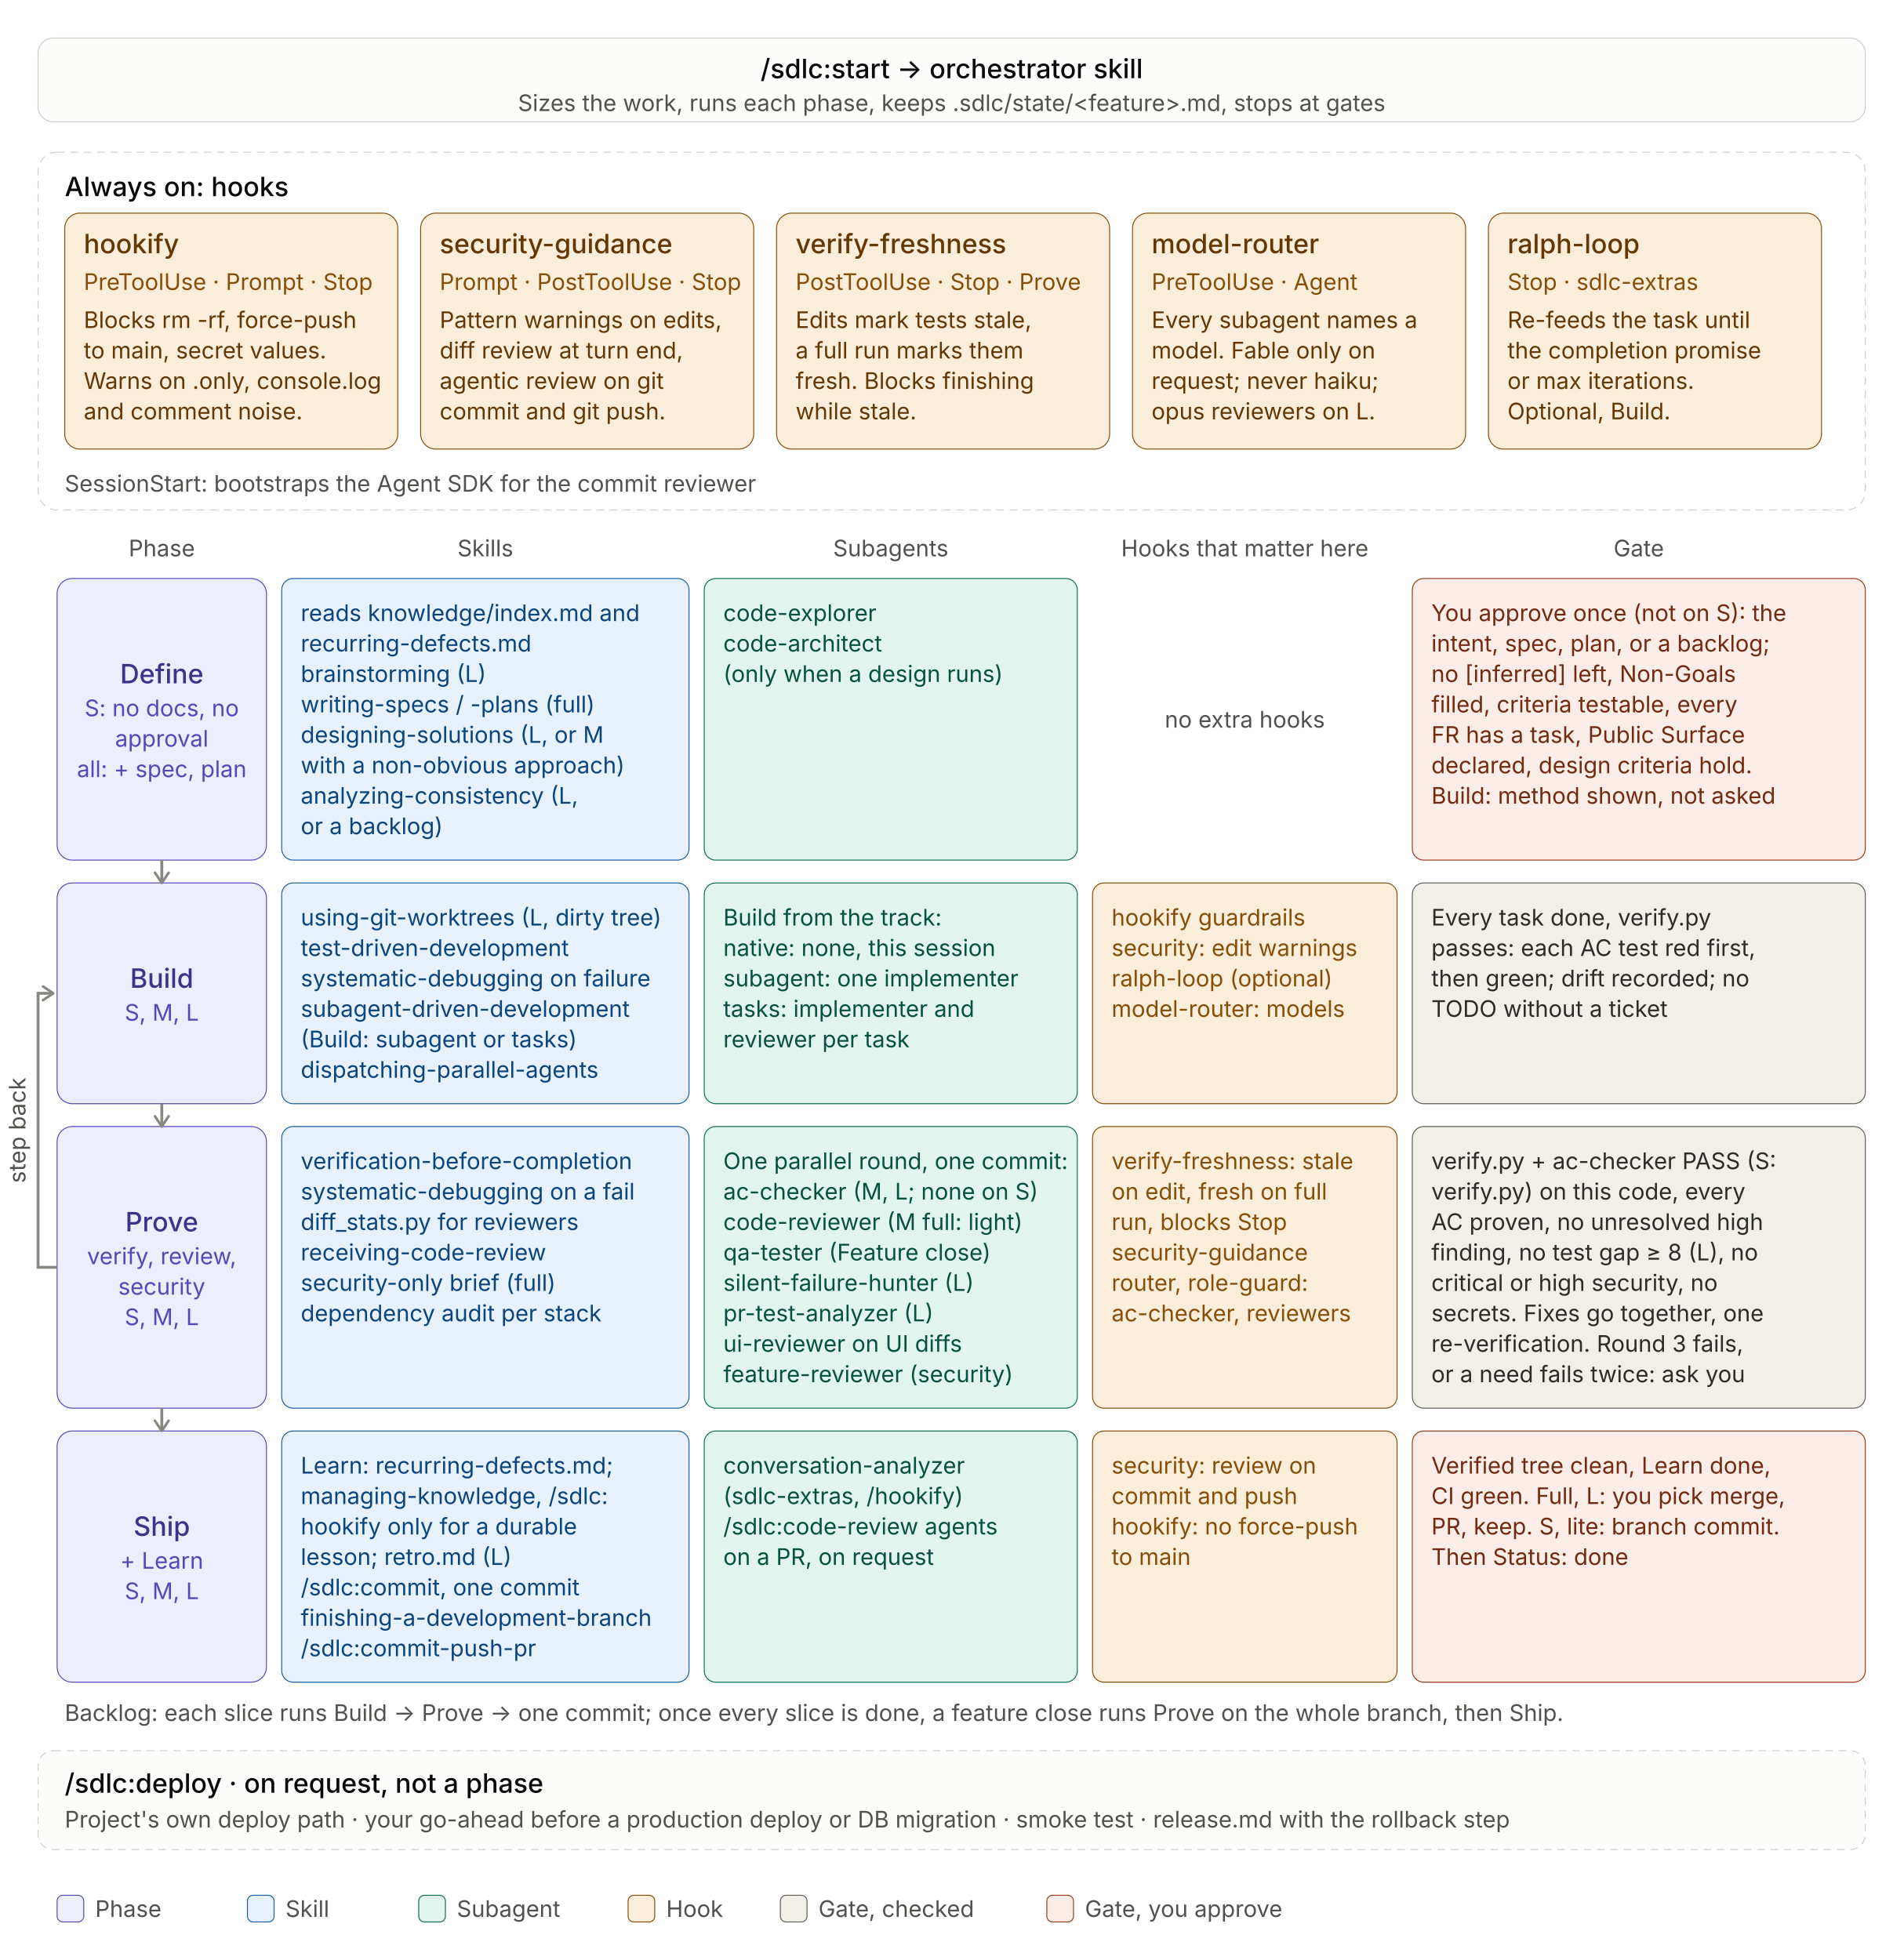
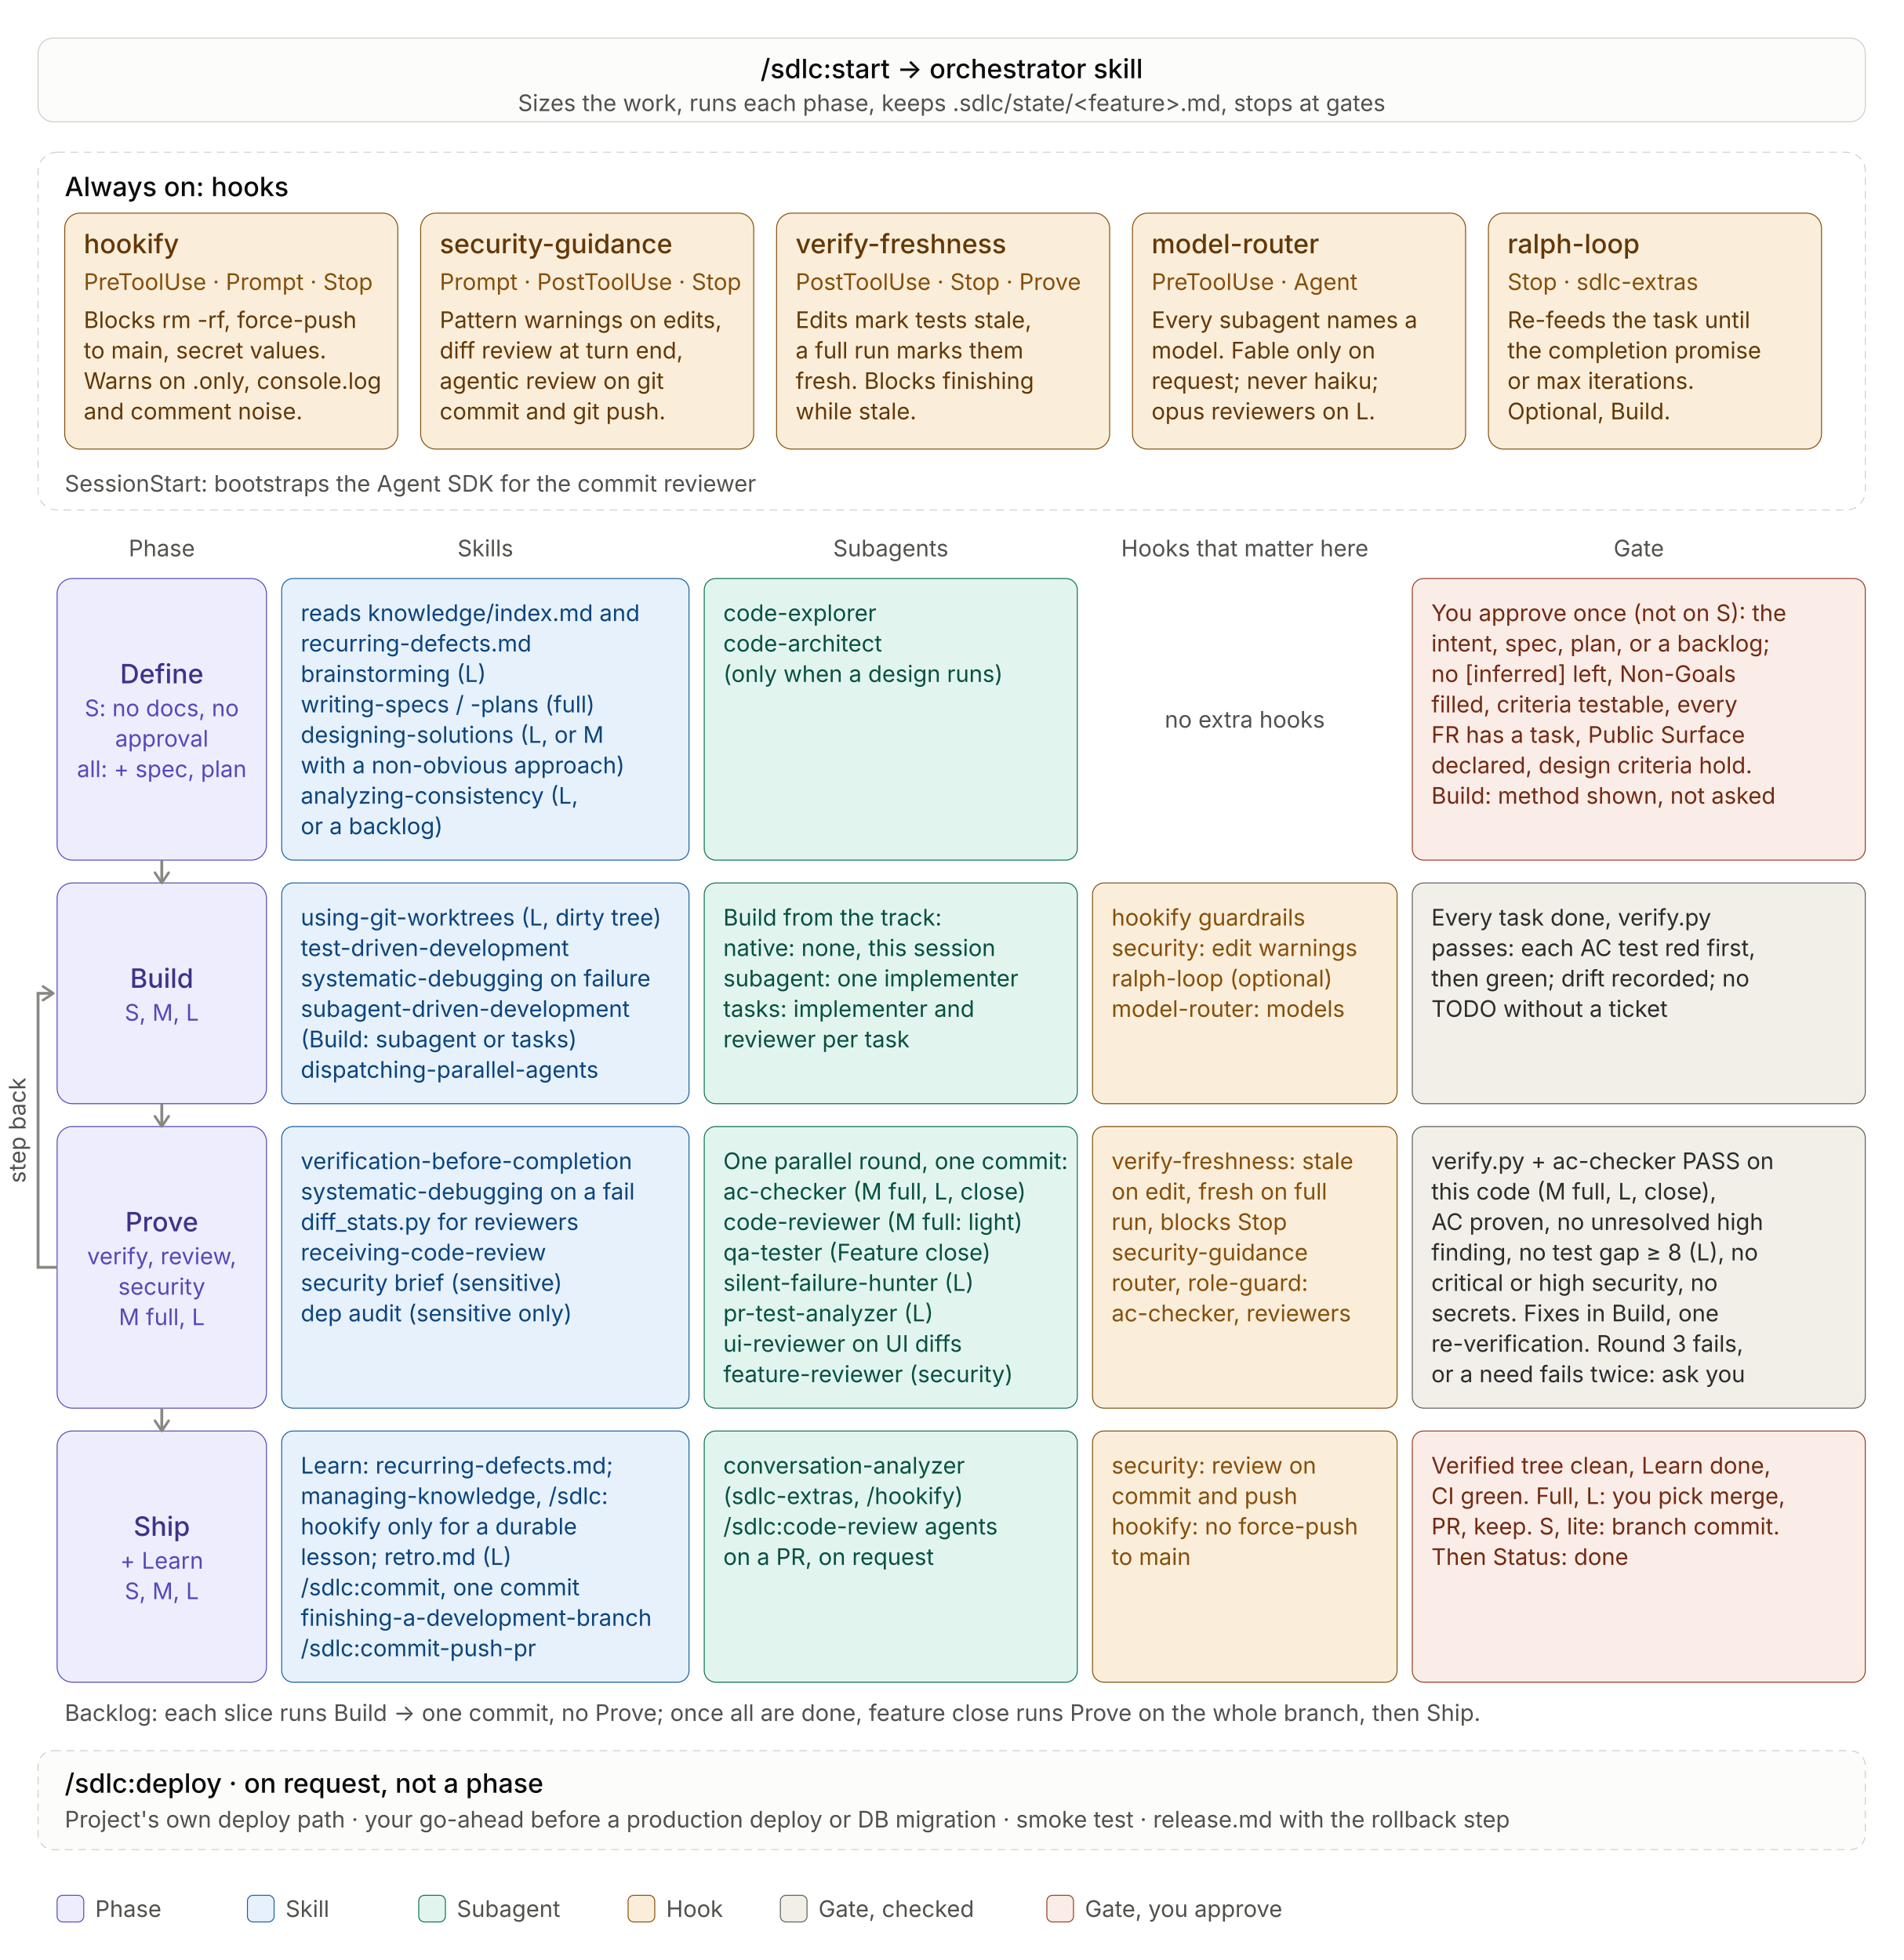
<svg xmlns="http://www.w3.org/2000/svg" width="100%" viewBox="0 0 1000 1030" role="img">
  <style>
text{font-family:anthropic-sans,-apple-system,"system-ui","Segoe UI",sans-serif;dominant-baseline:central;text-anchor:middle}
.a{fill:none;stroke:#898781;stroke-width:1.5}
.t{font-size:14px;font-weight:500;text-anchor:start}.s{font-size:12px;text-anchor:start}.c{text-anchor:middle!important}
.l{font-size:12px;fill:#52514e}.l[text-anchor=start]{text-anchor:start}
rect{stroke-width:.5}
.neutral rect{fill:#fcfcfb;stroke:rgba(11,11,11,.2)}.neutral .t{fill:#0b0b0b}.neutral .s{fill:#52514e}
.panel{fill:none;stroke:rgba(11,11,11,.2);stroke-dasharray:4 3}.panel+text{fill:#0b0b0b}
.stage rect{fill:#eeedfe;stroke:#534ab7}.stage .t{fill:#3c3489}.stage .s{fill:#534ab7}
.skill rect{fill:#e6f1fb;stroke:#185fa5}.skill .s{fill:#0c447c}
.agent rect{fill:#e1f5ee;stroke:#0f6e56}.agent .s{fill:#085041}
.hook rect{fill:#faeeda;stroke:#854f0b}.hook .t{fill:#633806}.hook .s{fill:#854f0b}
.gate rect{fill:#f1efe8;stroke:#5f5e5a}.gate .s{fill:#2c2c2a}
.approval rect{fill:#faece7;stroke:#993c1d}.approval .s{fill:#712b13}
@media (prefers-color-scheme:dark){
.a{stroke:#a09e96}.l{fill:#aaa8a2}
.neutral rect{fill:#262624;stroke:rgba(255,255,255,.2)}.neutral .t{fill:#f0efea}.neutral .s{fill:#aaa8a2}
.panel{stroke:rgba(255,255,255,.25)}.panel+text{fill:#f0efea}
.stage rect{fill:#26244a;stroke:#a098f0}.stage .t{fill:#cecbfa}.stage .s{fill:#a098f0}
.skill rect{fill:#102a44;stroke:#6aa8e6}.skill .s{fill:#b5d4f4}
.agent rect{fill:#0c3228;stroke:#5ac8a5}.agent .s{fill:#aae6d4}
.hook rect{fill:#3d2a10;stroke:#e0a04c}.hook .t{fill:#f5d9a8}.hook .s{fill:#e0a04c}
.gate rect{fill:#2e2d2a;stroke:#a09e96}.gate .s{fill:#d3d1c7}
.approval rect{fill:#401e14;stroke:#e68c6e}.approval .s{fill:#f5c8b9}
}
.hook .dim{fill:#633806}@media (prefers-color-scheme:dark){.hook .dim{fill:#f5d9a8}}</style>
  <defs>
    <marker id="arrow" viewBox="0 0 10 10" refX="8" refY="5" markerWidth="6" markerHeight="6" orient="auto-start-reverse">
      <path d="M2 1L8 5L2 9" fill="none" stroke="context-stroke" stroke-width="1.5" stroke-linecap="round" stroke-linejoin="round" />
    </marker>
  </defs>
  <g class="neutral">
    <rect x="20" y="20" width="960" height="44" rx="8" />
    <text class="t c" x="500" y="36">/sdlc:start → orchestrator skill</text>
    <text class="s c" x="500" y="54">Sizes the work, runs each phase, keeps .sdlc/state/&lt;feature&gt;.md, stops at gates</text>
  </g>
  <rect class="panel" x="20" y="80" width="960" height="188" rx="10" />
  <text class="t" x="34" y="98">Always on: hooks</text>
  <g class="hook">
    <rect x="34" y="112" width="175" height="124" rx="8" />
    <text class="t" x="44" y="128">hookify</text>
    <text class="s" x="44" y="148">PreToolUse · Prompt · Stop</text>
    <text class="s dim" x="44" y="168">Blocks rm -rf, force-push</text>
    <text class="s dim" x="44" y="184">to main, secret values.</text>
    <text class="s dim" x="44" y="200">Warns on .only, console.log</text>
    <text class="s dim" x="44" y="216">and comment noise.</text>
  </g>
  <g class="hook">
    <rect x="221" y="112" width="175" height="124" rx="8" />
    <text class="t" x="231" y="128">security-guidance</text>
    <text class="s" x="231" y="148">Prompt · PostToolUse · Stop</text>
    <text class="s dim" x="231" y="168">Pattern warnings on edits,</text>
    <text class="s dim" x="231" y="184">diff review at turn end,</text>
    <text class="s dim" x="231" y="200">agentic review on git</text>
    <text class="s dim" x="231" y="216">commit and git push.</text>
  </g>
  <g class="hook">
    <rect x="408" y="112" width="175" height="124" rx="8" />
    <text class="t" x="418" y="128">verify-freshness</text>
    <text class="s" x="418" y="148">PostToolUse · Stop · Prove</text>
    <text class="s dim" x="418" y="168">Edits mark tests stale,</text>
    <text class="s dim" x="418" y="184">a full run marks them</text>
    <text class="s dim" x="418" y="200">fresh. Blocks finishing</text>
    <text class="s dim" x="418" y="216">while stale.</text>
  </g>
  <g class="hook">
    <rect x="595" y="112" width="175" height="124" rx="8" />
    <text class="t" x="605" y="128">model-router</text>
    <text class="s" x="605" y="148">PreToolUse · Agent</text>
    <text class="s dim" x="605" y="168">Every subagent names a</text>
    <text class="s dim" x="605" y="184">model. Fable only on</text>
    <text class="s dim" x="605" y="200">request; never haiku;</text>
    <text class="s dim" x="605" y="216">opus reviewers on L.</text>
  </g>
  <g class="hook">
    <rect x="782" y="112" width="175" height="124" rx="8" />
    <text class="t" x="792" y="128">ralph-loop</text>
    <text class="s" x="792" y="148">Stop · sdlc-extras</text>
    <text class="s dim" x="792" y="168">Re-feeds the task until</text>
    <text class="s dim" x="792" y="184">the completion promise</text>
    <text class="s dim" x="792" y="200">or max iterations.</text>
    <text class="s dim" x="792" y="216">Optional, Build.</text>
  </g>
  <text class="l" x="34" y="254" text-anchor="start">SessionStart: bootstraps the Agent SDK for the commit reviewer</text>
  <text class="l" x="85.0" y="288">Phase</text>
  <text class="l" x="255.0" y="288">Skills</text>
  <text class="l" x="468.0" y="288">Subagents</text>
  <text class="l" x="654.0" y="288">Hooks that matter here</text>
  <text class="l" x="861.0" y="288">Gate</text>
  <g class="stage">
    <rect x="30" y="304" width="110" height="148" rx="8" />
    <text class="t c" x="85.0" y="354">Define</text>
    <text class="s c" x="85.0" y="372">S: no docs, no</text>
    <text class="s c" x="85.0" y="388">approval</text>
    <text class="s c" x="85.0" y="404">all: + spec, plan</text>
  </g>
  <g class="skill">
    <rect x="148" y="304" width="214" height="148" rx="6" />
    <text class="s" x="158" y="322">reads knowledge/index.md and</text>
    <text class="s" x="158" y="338">recurring-defects.md</text>
    <text class="s" x="158" y="354">brainstorming (L)</text>
    <text class="s" x="158" y="370">writing-specs / -plans (full)</text>
    <text class="s" x="158" y="386">designing-solutions (L, or M</text>
    <text class="s" x="158" y="402">with a non-obvious approach)</text>
    <text class="s" x="158" y="418">analyzing-consistency (L,</text>
    <text class="s" x="158" y="434">or a backlog)</text>
  </g>
  <g class="agent">
    <rect x="370" y="304" width="196" height="148" rx="6" />
    <text class="s" x="380" y="322">code-explorer</text>
    <text class="s" x="380" y="338">code-architect</text>
    <text class="s" x="380" y="354">(only when a design runs)</text>
  </g>
  <text class="l" x="654.0" y="378">no extra hooks</text>
  <g class="approval">
    <rect x="742" y="304" width="238" height="148" rx="6" />
    <text class="s" x="752" y="322">You approve once (not on S): the</text>
    <text class="s" x="752" y="338">intent, spec, plan, or a backlog;</text>
    <text class="s" x="752" y="354">no [inferred] left, Non-Goals</text>
    <text class="s" x="752" y="370">filled, criteria testable, every</text>
    <text class="s" x="752" y="386">FR has a task, Public Surface</text>
    <text class="s" x="752" y="402">declared, design criteria hold.</text>
    <text class="s" x="752" y="418">Build: method shown, not asked</text>
  </g>
  <g class="stage">
    <rect x="30" y="464" width="110" height="116" rx="8" />
    <text class="t c" x="85.0" y="514">Build</text>
    <text class="s c" x="85.0" y="532">S, M, L</text>
  </g>
  <line class="a" marker-end="url(#arrow)" x1="85.0" y1="452" x2="85.0" y2="464" />
  <g class="skill">
    <rect x="148" y="464" width="214" height="116" rx="6" />
    <text class="s" x="158" y="482">using-git-worktrees (L, dirty tree)</text>
    <text class="s" x="158" y="498">test-driven-development</text>
    <text class="s" x="158" y="514">systematic-debugging on failure</text>
    <text class="s" x="158" y="530">subagent-driven-development</text>
    <text class="s" x="158" y="546">(Build: subagent or tasks)</text>
    <text class="s" x="158" y="562">dispatching-parallel-agents</text>
  </g>
  <g class="agent">
    <rect x="370" y="464" width="196" height="116" rx="6" />
    <text class="s" x="380" y="482">Build from the track:</text>
    <text class="s" x="380" y="498">native: none, this session</text>
    <text class="s" x="380" y="514">subagent: one implementer</text>
    <text class="s" x="380" y="530">tasks: implementer and</text>
    <text class="s" x="380" y="546">reviewer per task</text>
  </g>
  <g class="hook">
    <rect x="574" y="464" width="160" height="116" rx="6" />
    <text class="s" x="584" y="482">hookify guardrails</text>
    <text class="s" x="584" y="498">security: edit warnings</text>
    <text class="s" x="584" y="514">ralph-loop (optional)</text>
    <text class="s" x="584" y="530">model-router: models</text>
  </g>
  <g class="gate">
    <rect x="742" y="464" width="238" height="116" rx="6" />
    <text class="s" x="752" y="482">Every task done, verify.py</text>
    <text class="s" x="752" y="498">passes: each AC test red first,</text>
    <text class="s" x="752" y="514">then green; drift recorded; no</text>
    <text class="s" x="752" y="530">TODO without a ticket</text>
  </g>
  <g class="stage">
    <rect x="30" y="592" width="110" height="148" rx="8" />
    <text class="t c" x="85.0" y="642">Prove</text>
    <text class="s c" x="85.0" y="660">verify, review,</text>
    <text class="s c" x="85.0" y="676">security</text>
-     <text class="s c" x="85.0" y="692">S, M, L</text>
+     <text class="s c" x="85.0" y="692">M full, L</text>
  </g>
  <line class="a" marker-end="url(#arrow)" x1="85.0" y1="580" x2="85.0" y2="592" />
  <g class="skill">
    <rect x="148" y="592" width="214" height="148" rx="6" />
    <text class="s" x="158" y="610">verification-before-completion</text>
    <text class="s" x="158" y="626">systematic-debugging on a fail</text>
    <text class="s" x="158" y="642">diff_stats.py for reviewers</text>
    <text class="s" x="158" y="658">receiving-code-review</text>
-     <text class="s" x="158" y="674">security-only brief (full)</text>
-     <text class="s" x="158" y="690">dependency audit per stack</text>
+     <text class="s" x="158" y="674">security brief (sensitive)</text>
+     <text class="s" x="158" y="690">dep audit (sensitive only)</text>
  </g>
  <g class="agent">
    <rect x="370" y="592" width="196" height="148" rx="6" />
    <text class="s" x="380" y="610">One parallel round, one commit:</text>
-     <text class="s" x="380" y="626">ac-checker (M, L; none on S)</text>
+     <text class="s" x="380" y="626">ac-checker (M full, L, close)</text>
    <text class="s" x="380" y="642">code-reviewer (M full: light)</text>
    <text class="s" x="380" y="658">qa-tester (Feature close)</text>
    <text class="s" x="380" y="674">silent-failure-hunter (L)</text>
    <text class="s" x="380" y="690">pr-test-analyzer (L)</text>
    <text class="s" x="380" y="706">ui-reviewer on UI diffs</text>
    <text class="s" x="380" y="722">feature-reviewer (security)</text>
  </g>
  <g class="hook">
    <rect x="574" y="592" width="160" height="148" rx="6" />
    <text class="s" x="584" y="610">verify-freshness: stale</text>
    <text class="s" x="584" y="626">on edit, fresh on full</text>
    <text class="s" x="584" y="642">run, blocks Stop</text>
    <text class="s" x="584" y="658">security-guidance</text>
    <text class="s" x="584" y="674">router, role-guard:</text>
    <text class="s" x="584" y="690">ac-checker, reviewers</text>
  </g>
  <g class="gate">
    <rect x="742" y="592" width="238" height="148" rx="6" />
-     <text class="s" x="752" y="610">verify.py + ac-checker PASS (S:</text>
-     <text class="s" x="752" y="626">verify.py) on this code, every</text>
+     <text class="s" x="752" y="610">verify.py + ac-checker PASS on</text>
+     <text class="s" x="752" y="626">this code (M full, L, close),</text>
    <text class="s" x="752" y="642">AC proven, no unresolved high</text>
    <text class="s" x="752" y="658">finding, no test gap ≥ 8 (L), no</text>
    <text class="s" x="752" y="674">critical or high security, no</text>
-     <text class="s" x="752" y="690">secrets. Fixes go together, one</text>
+     <text class="s" x="752" y="690">secrets. Fixes in Build, one</text>
    <text class="s" x="752" y="706">re-verification. Round 3 fails,</text>
    <text class="s" x="752" y="722">or a need fails twice: ask you</text>
  </g>
  <g class="stage">
    <rect x="30" y="752" width="110" height="132" rx="8" />
    <text class="t c" x="85.0" y="802">Ship</text>
    <text class="s c" x="85.0" y="820">+ Learn</text>
    <text class="s c" x="85.0" y="836">S, M, L</text>
  </g>
  <line class="a" marker-end="url(#arrow)" x1="85.0" y1="740" x2="85.0" y2="752" />
  <g class="skill">
    <rect x="148" y="752" width="214" height="132" rx="6" />
    <text class="s" x="158" y="770">Learn: recurring-defects.md;</text>
    <text class="s" x="158" y="786">managing-knowledge, /sdlc:</text>
    <text class="s" x="158" y="802">hookify only for a durable</text>
    <text class="s" x="158" y="818">lesson; retro.md (L)</text>
    <text class="s" x="158" y="834">/sdlc:commit, one commit</text>
    <text class="s" x="158" y="850">finishing-a-development-branch</text>
    <text class="s" x="158" y="866">/sdlc:commit-push-pr</text>
  </g>
  <g class="agent">
    <rect x="370" y="752" width="196" height="132" rx="6" />
    <text class="s" x="380" y="770">conversation-analyzer</text>
    <text class="s" x="380" y="786">(sdlc-extras, /hookify)</text>
    <text class="s" x="380" y="802">/sdlc:code-review agents</text>
    <text class="s" x="380" y="818">on a PR, on request</text>
  </g>
  <g class="hook">
    <rect x="574" y="752" width="160" height="132" rx="6" />
    <text class="s" x="584" y="770">security: review on</text>
    <text class="s" x="584" y="786">commit and push</text>
    <text class="s" x="584" y="802">hookify: no force-push</text>
    <text class="s" x="584" y="818">to main</text>
  </g>
  <g class="approval">
    <rect x="742" y="752" width="238" height="132" rx="6" />
    <text class="s" x="752" y="770">Verified tree clean, Learn done,</text>
    <text class="s" x="752" y="786">CI green. Full, L: you pick merge,</text>
    <text class="s" x="752" y="802">PR, keep. S, lite: branch commit.</text>
    <text class="s" x="752" y="818">Then Status: done</text>
  </g>
  <path class="a loop" marker-end="url(#arrow)" d="M30 666 L20 666 L20 522 L28 522" />
  <text class="l" transform="rotate(-90 9 594)" x="9" y="594">step back</text>
-   <text class="l" x="34" y="900" text-anchor="start">Backlog: each slice runs Build → Prove → one commit; once every slice is done, a feature close runs Prove on the whole branch, then Ship.</text>
+   <text class="l" x="34" y="900" text-anchor="start">Backlog: each slice runs Build → one commit, no Prove; once all are done, feature close runs Prove on the whole branch, then Ship.</text>
  <g class="neutral">
    <rect x="20" y="920" width="960" height="52" rx="8" style="stroke-dasharray:4 3" />
    <text class="t" x="34" y="937">/sdlc:deploy · on request, not a phase</text>
    <text class="s" x="34" y="956">Project's own deploy path · your go-ahead before a production deploy or DB migration · smoke test · release.md with the rollback step</text>
  </g>
  <g class="stage">
    <rect x="30" y="996" width="14" height="14" rx="3" />
  </g>
  <text class="l" text-anchor="start" x="50" y="1003">Phase</text>
  <g class="skill">
    <rect x="130" y="996" width="14" height="14" rx="3" />
  </g>
  <text class="l" text-anchor="start" x="150" y="1003">Skill</text>
  <g class="agent">
    <rect x="220" y="996" width="14" height="14" rx="3" />
  </g>
  <text class="l" text-anchor="start" x="240" y="1003">Subagent</text>
  <g class="hook">
    <rect x="330" y="996" width="14" height="14" rx="3" />
  </g>
  <text class="l" text-anchor="start" x="350" y="1003">Hook</text>
  <g class="gate">
    <rect x="410" y="996" width="14" height="14" rx="3" />
  </g>
  <text class="l" text-anchor="start" x="430" y="1003">Gate, checked</text>
  <g class="approval">
    <rect x="550" y="996" width="14" height="14" rx="3" />
  </g>
  <text class="l" text-anchor="start" x="570" y="1003">Gate, you approve</text>
</svg>
